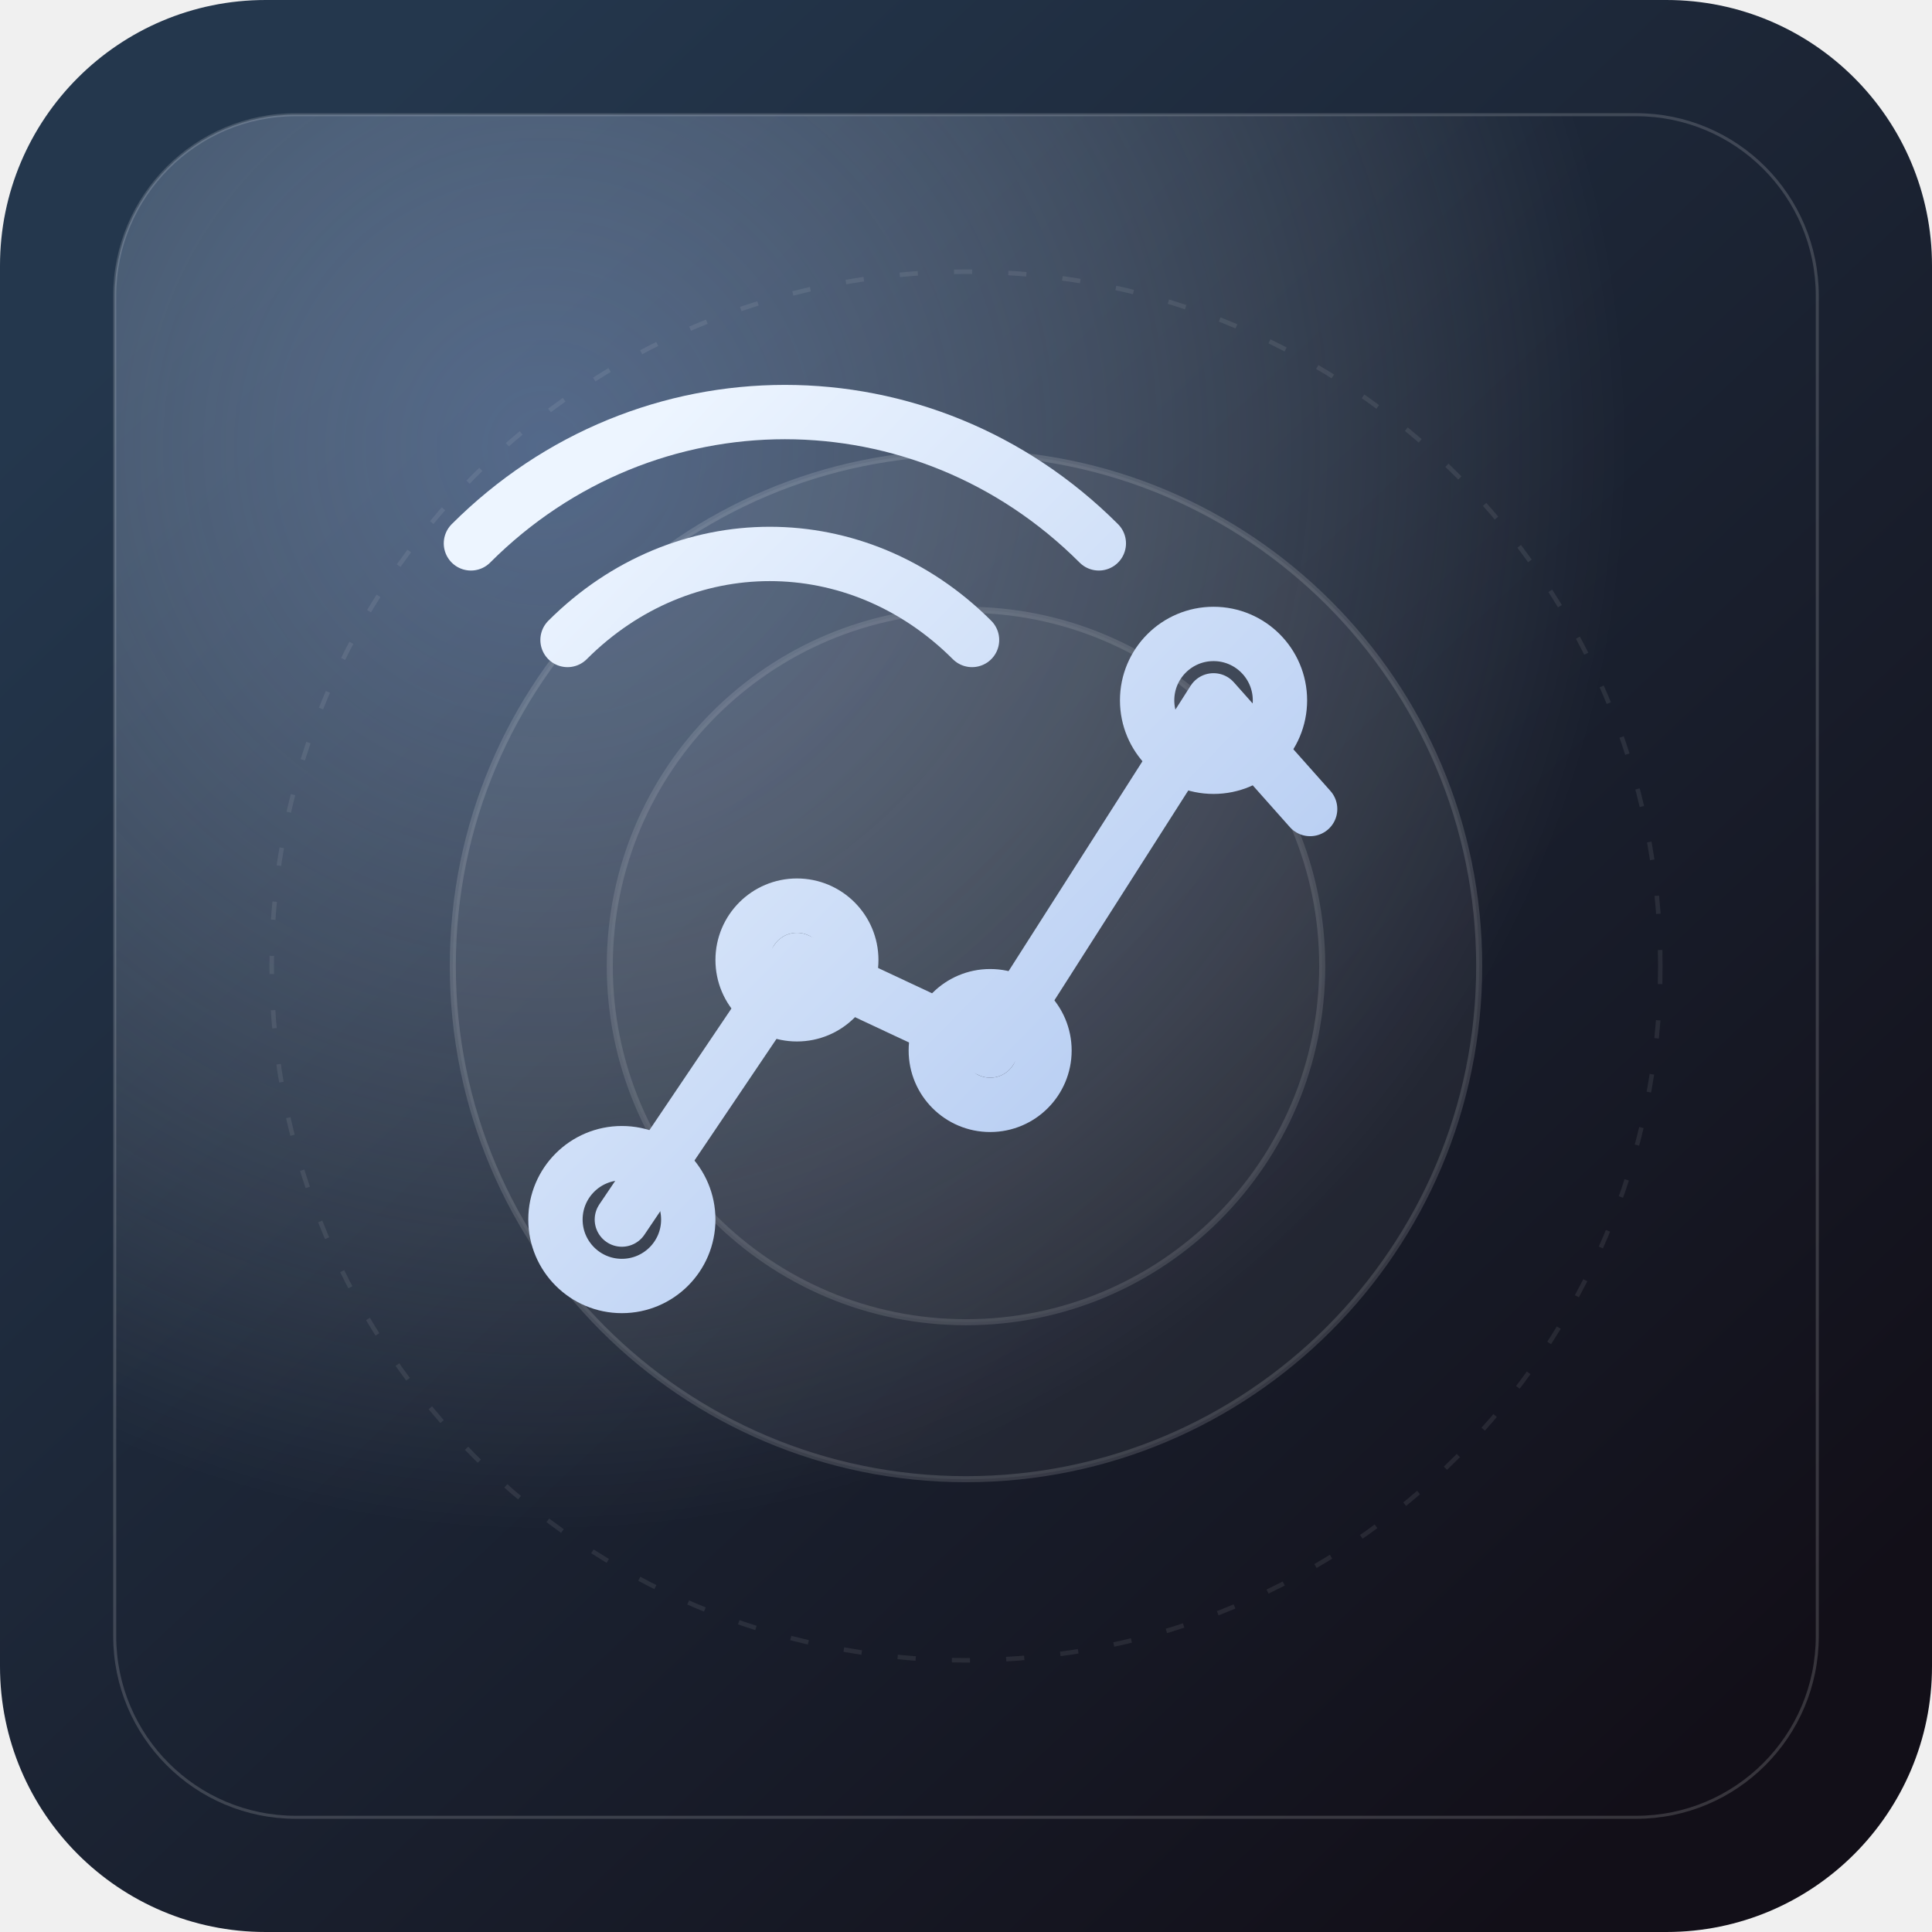
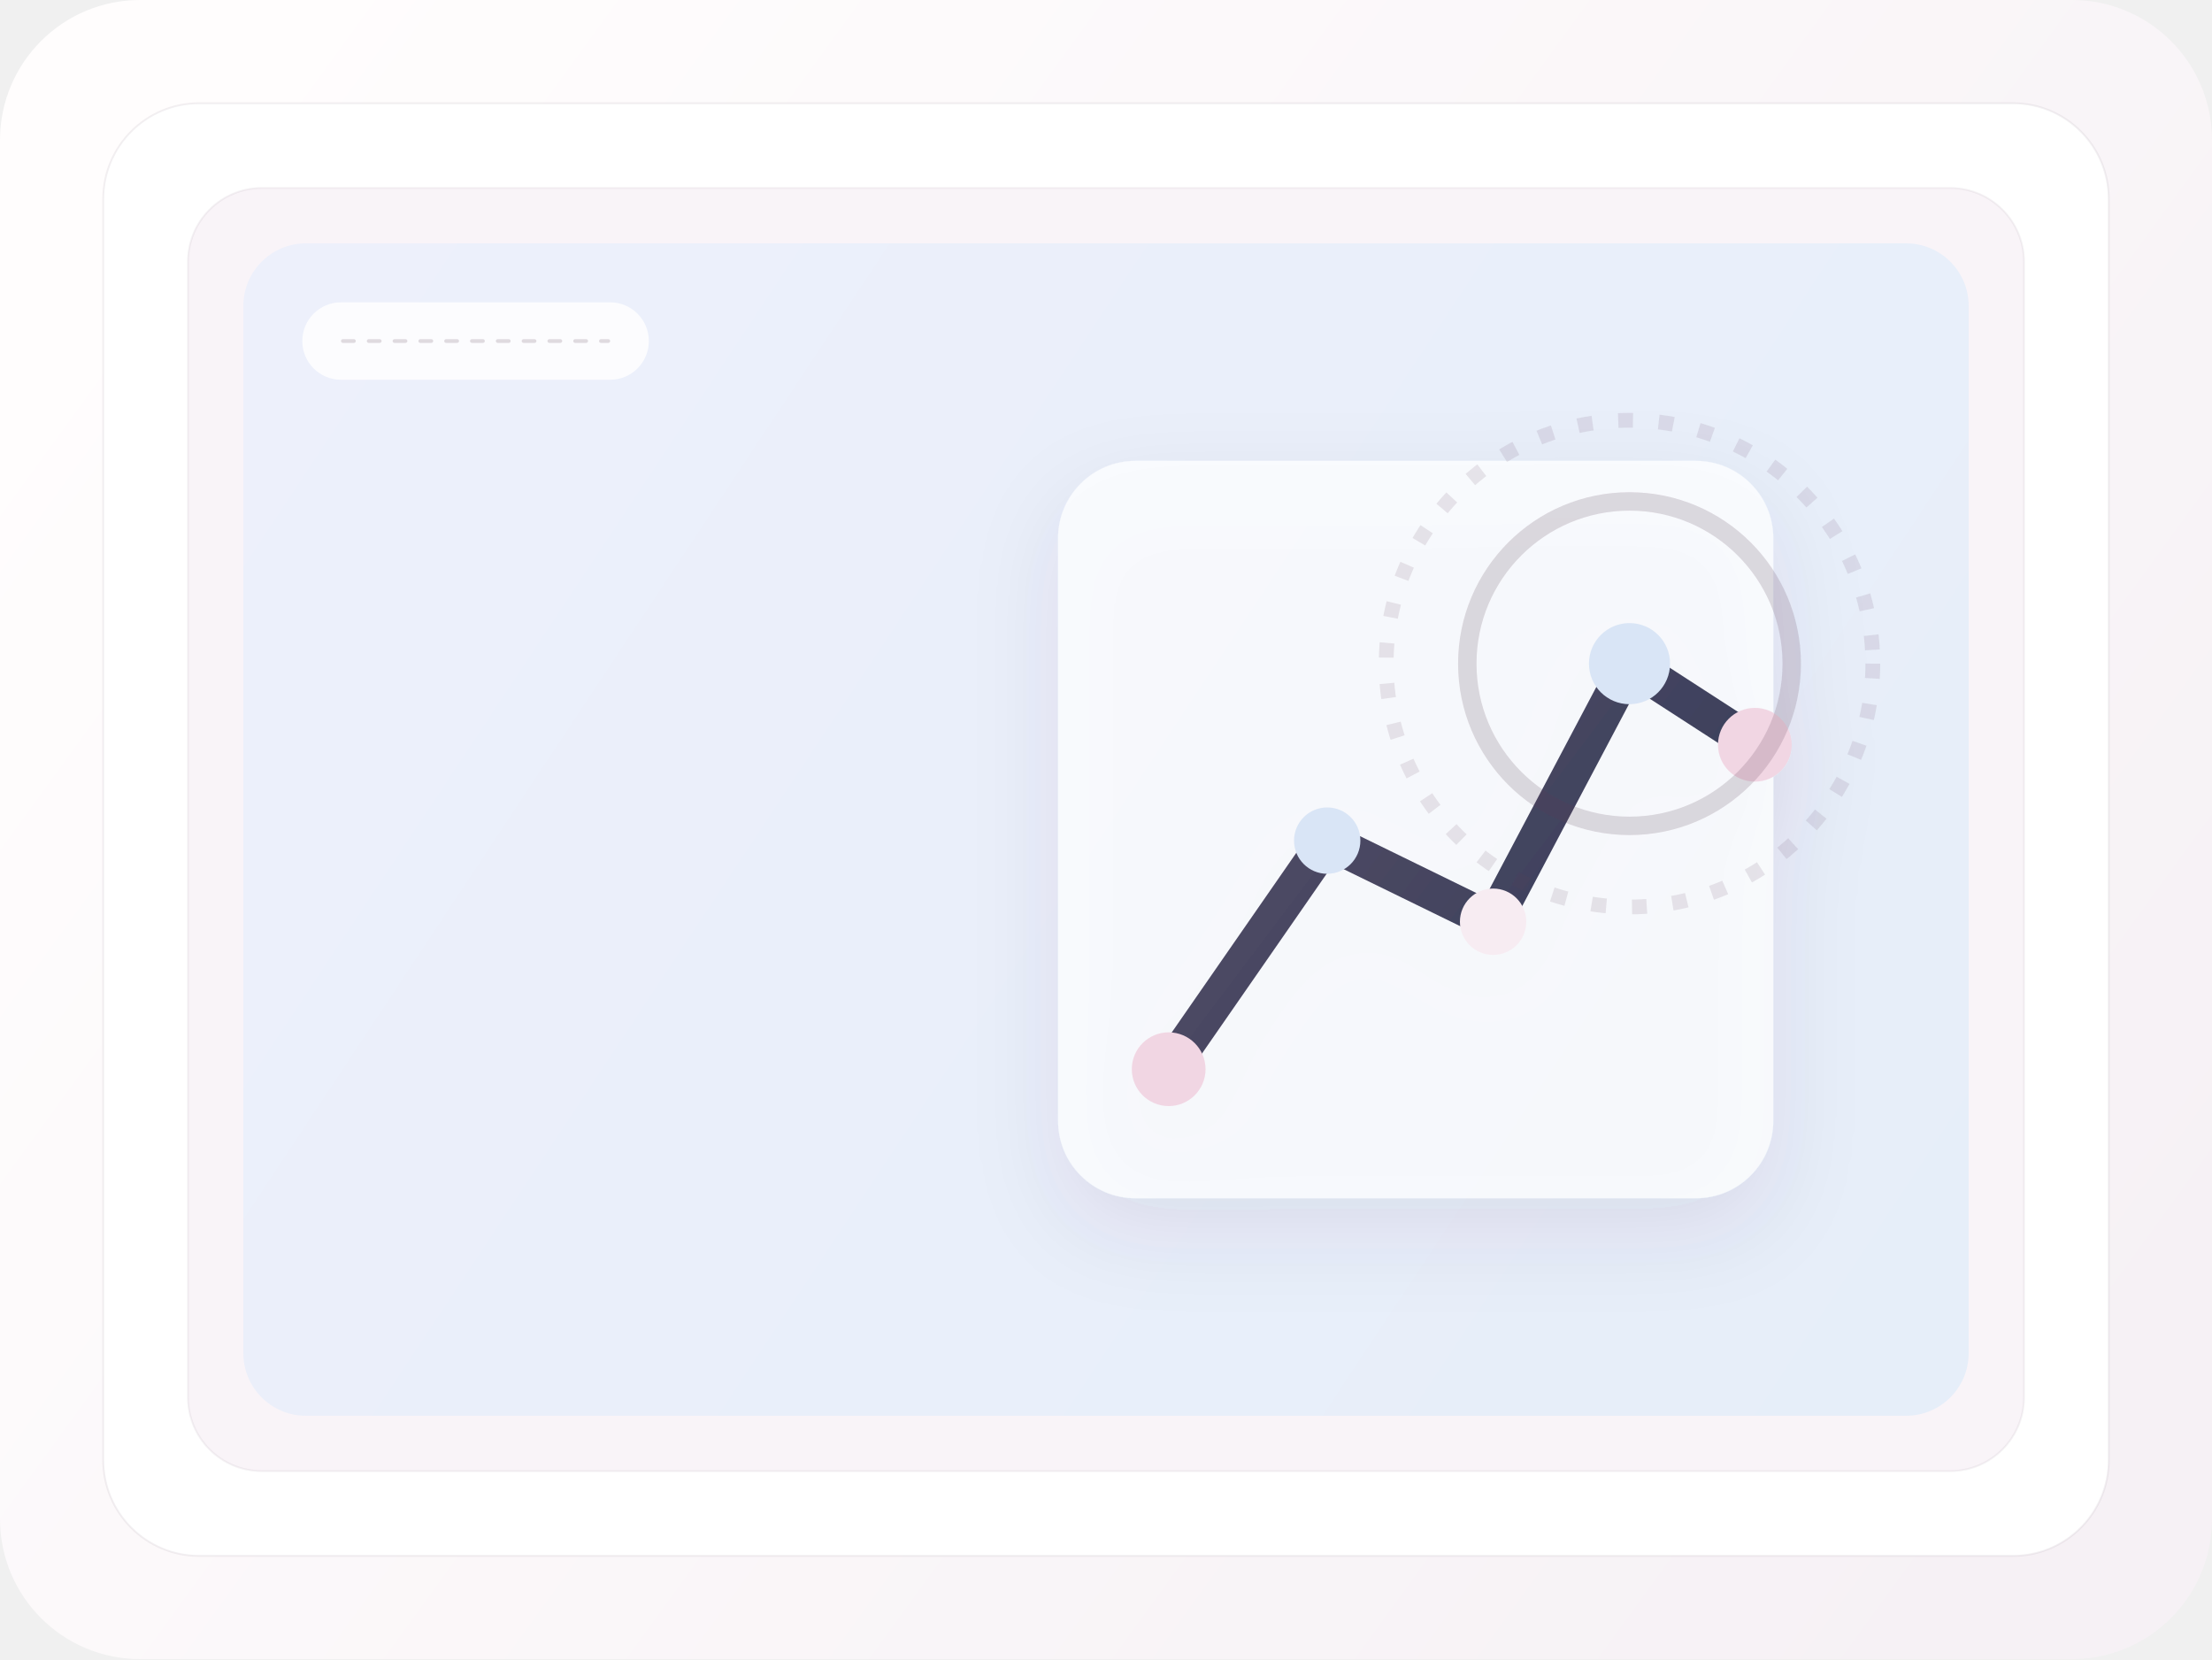
- <svg xmlns="http://www.w3.org/2000/svg" width="640" height="640" viewBox="0 0 640 640" fill="none">
+ <svg xmlns="http://www.w3.org/2000/svg" width="1200" height="900" viewBox="0 0 1200 900" fill="none">
  <defs>
-     <linearGradient id="bg" x1="80" y1="72" x2="560" y2="584" gradientUnits="userSpaceOnUse">
-       <stop stop-color="#24374d" />
-       <stop offset="1" stop-color="#120f18" />
+     <linearGradient id="paper" x1="84" y1="74" x2="1118" y2="826" gradientUnits="userSpaceOnUse">
+       <stop stop-color="#FFFDFD" />
+       <stop offset="1" stop-color="#F6F1F5" />
    </linearGradient>
-     <radialGradient id="mist" cx="0" cy="0" r="1" gradientUnits="userSpaceOnUse" gradientTransform="translate(180 148) rotate(45) scale(360)">
-       <stop stop-color="#9ab8eb" stop-opacity="0.42" />
-       <stop offset="1" stop-color="#FFFFFF" stop-opacity="0" />
-     </radialGradient>
-     <linearGradient id="stroke" x1="180" y1="176" x2="480" y2="470" gradientUnits="userSpaceOnUse">
-       <stop stop-color="#edf5ff" />
-       <stop offset="1" stop-color="#9ab8eb" />
+     <linearGradient id="plumLine" x1="280" y1="210" x2="924" y2="696" gradientUnits="userSpaceOnUse">
+       <stop stop-color="#7A5E79" />
+       <stop offset="1" stop-color="#2E3A55" />
+     </linearGradient>
+     <filter id="shadow" x="-20%" y="-20%" width="140%" height="140%">
+       <feDropShadow dx="0" dy="18" stdDeviation="24" flood-color="rgba(72,54,86,0.12)" />
+     </filter>
+   </defs>
+   <rect width="1200" height="900" rx="76" fill="url(#paper)" />
+   <rect x="56" y="56" width="1088" height="788" rx="52" fill="white" stroke="rgba(91,65,88,0.08)" />
+   <rect x="102" y="102" width="996" height="696" rx="40" fill="rgba(248,243,247,0.96)" stroke="rgba(91,65,88,0.07)" />
+   <rect x="132" y="132" width="936" height="636" rx="34" fill="url(#hero)" />
+   <rect x="164" y="164" width="188" height="42" rx="21" fill="rgba(255,255,255,0.82)" />
+   <path d="M186 185H330" stroke="rgba(91,65,88,0.18)" stroke-width="2" stroke-linecap="round" stroke-dasharray="6 8" />
+   <defs>
+     <linearGradient id="hero" x1="144" y1="148" x2="1056" y2="752" gradientUnits="userSpaceOnUse">
+       <stop stop-color="#EDF0FB" />
+       <stop offset="1" stop-color="#E6EEF9" />
    </linearGradient>
  </defs>
-   <rect width="640" height="640" rx="88" fill="url(#bg)" />
-   <rect x="38" y="38" width="564" height="564" rx="60" fill="url(#mist)" stroke="rgba(255,255,255,0.16)" />
-   <circle cx="320" cy="320" r="170" fill="rgba(255,255,255,0.05)" stroke="rgba(255,255,255,0.14)" stroke-width="2" />
-   <circle cx="320" cy="320" r="118" fill="rgba(255,255,255,0.03)" stroke="rgba(255,255,255,0.12)" stroke-width="2" />
-   <g stroke="url(#stroke)" stroke-width="18" stroke-linecap="round" stroke-linejoin="round">
-     <path d="M206 404L264 318L328 348L402 232L434 268" />
-     <circle cx="206" cy="404" r="22" />
-     <circle cx="264" cy="318" r="18" />
-     <circle cx="328" cy="348" r="18" />
-     <circle cx="402" cy="232" r="22" />
-     <path d="M188 212C226 174 284 174 322 212" />
-     <path d="M156 180C214 122 306 122 364 180" />
+   <g filter="url(#shadow)">
+     <rect x="574" y="250" width="388" height="400" rx="42" fill="rgba(255,255,255,0.72)" />
+     <path d="M634 580L720 456L810 500L884 360L952 404" stroke="url(#plumLine)" stroke-width="20" stroke-linecap="round" stroke-linejoin="round" />
+     <circle cx="634" cy="580" r="20" fill="#F1D6E3" />
+     <circle cx="720" cy="456" r="18" fill="#D9E5F6" />
+     <circle cx="810" cy="500" r="18" fill="#F7ECF2" />
+     <circle cx="884" cy="360" r="22" fill="#D9E5F6" />
+     <circle cx="952" cy="404" r="20" fill="#F1D6E3" />
+     <circle cx="884" cy="360" r="88" stroke="rgba(91,65,88,0.18)" stroke-width="10" />
+     <circle cx="884" cy="360" r="132" stroke="rgba(91,65,88,0.12)" stroke-width="8" stroke-dasharray="8 14" />
  </g>
-   <circle cx="320" cy="320" r="230" stroke="rgba(255,255,255,0.08)" stroke-width="1.5" stroke-dasharray="6 12" />
</svg>
